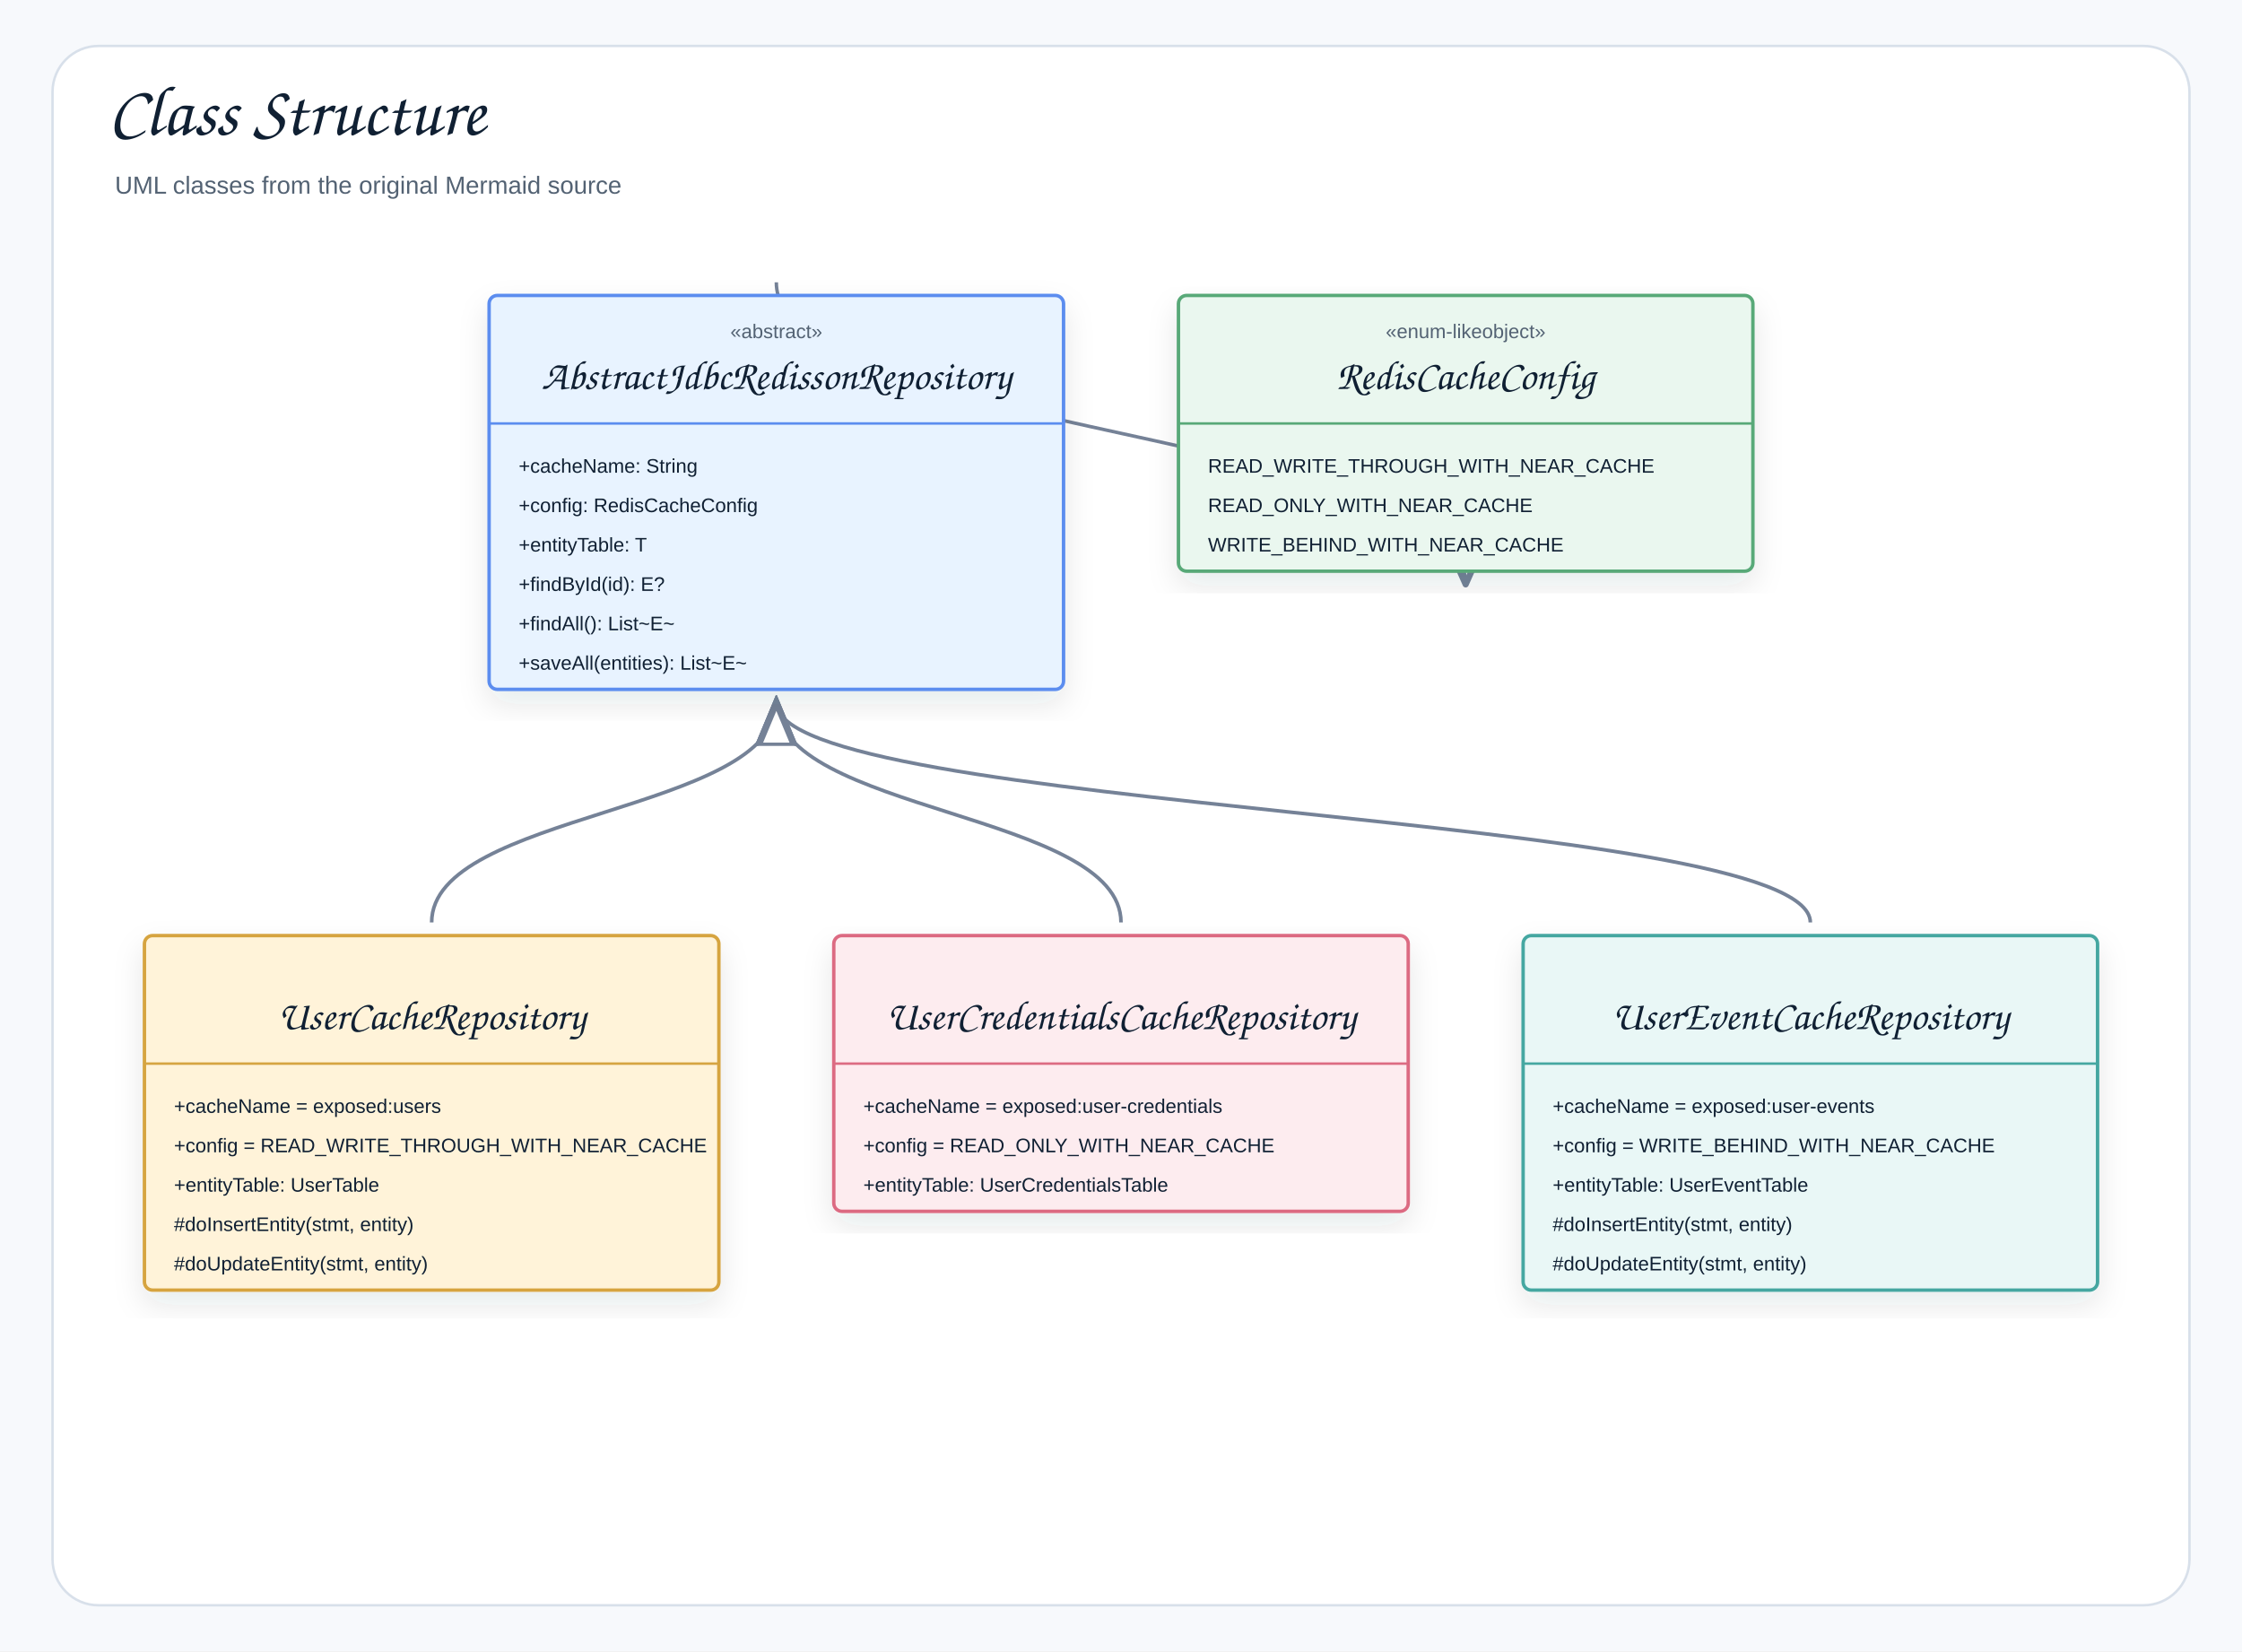
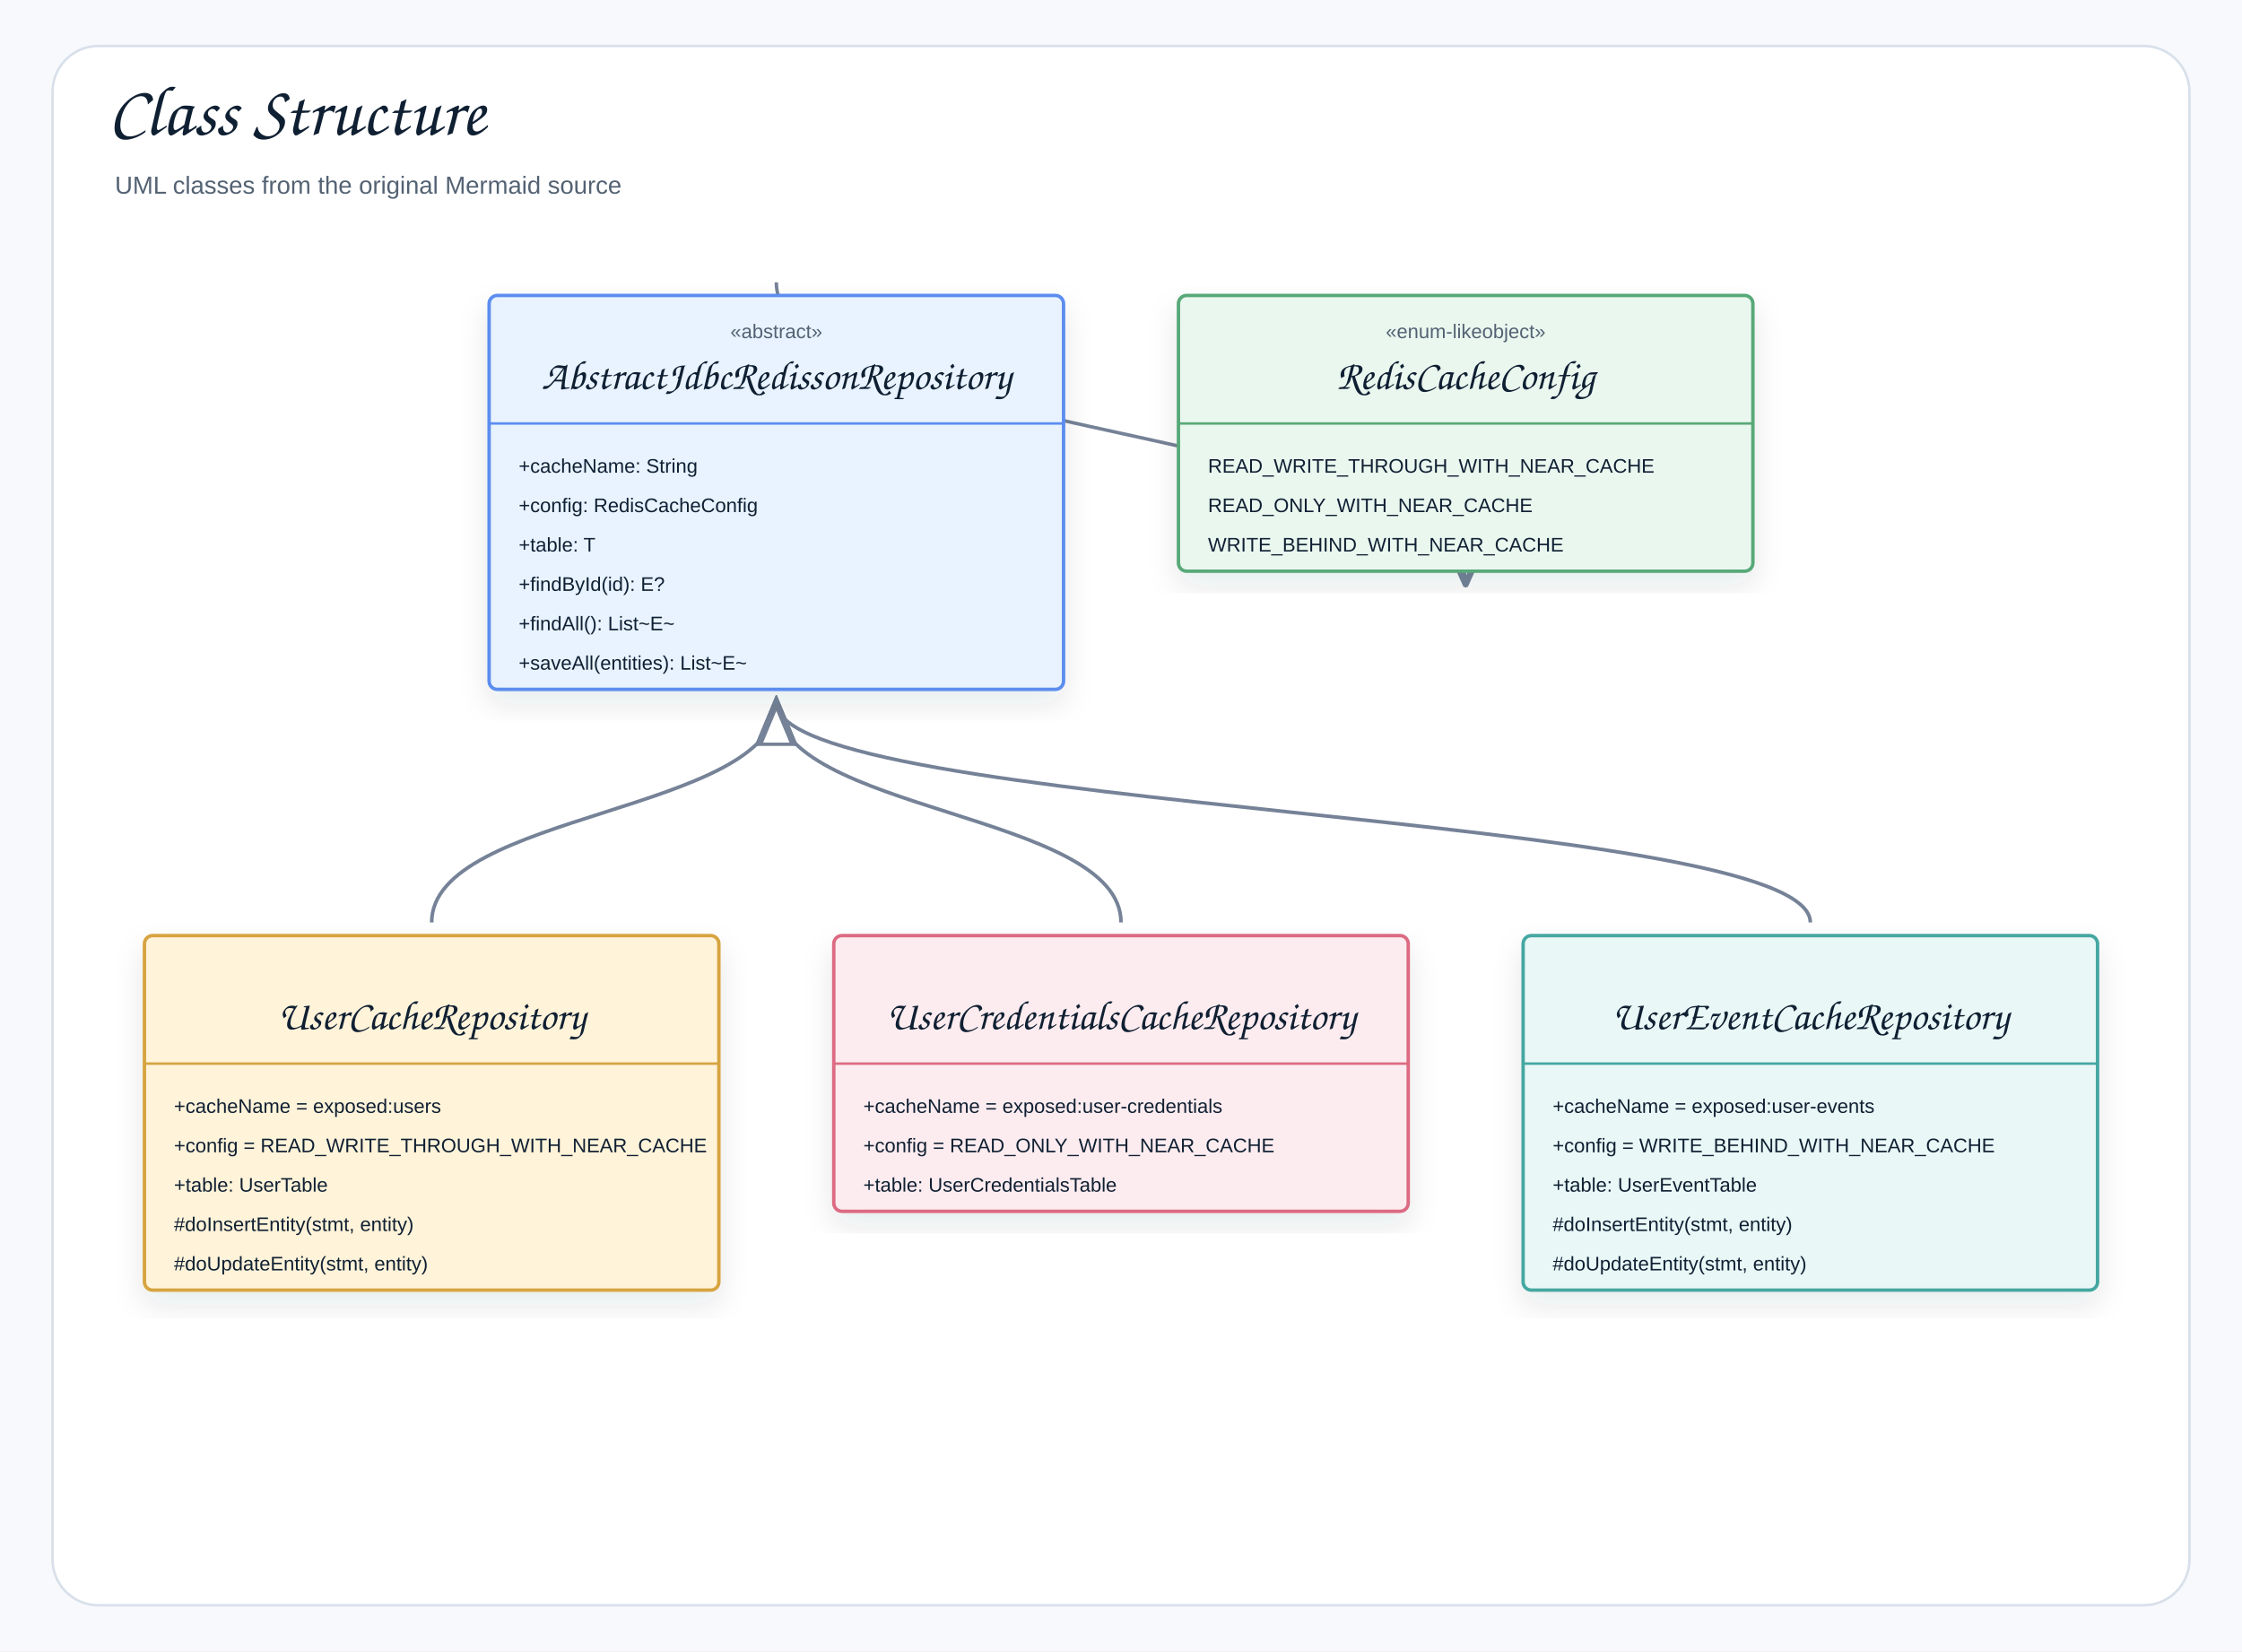
<svg xmlns="http://www.w3.org/2000/svg" width="1366" height="1006" viewBox="0 0 1366 1006" role="img" aria-label="Class Structure">
  <defs>
    <filter id="shadow" x="-8%" y="-8%" width="116%" height="116%">
      <feDropShadow dx="0" dy="8" stdDeviation="9" flood-color="#1f2937" flood-opacity="0.10" />
    </filter>
    <marker id="openArrow" markerWidth="12" markerHeight="10" refX="10" refY="5" orient="auto" markerUnits="strokeWidth">
      <path d="M 1 1 L 10 5 L 1 9" fill="none" stroke="#758297" stroke-width="1.8" stroke-linecap="round" stroke-linejoin="round" />
    </marker>
    <marker id="inherit" markerWidth="14" markerHeight="12" refX="12" refY="6" orient="auto" markerUnits="strokeWidth">
      <path d="M 0 1 L 12 6 L 0 11 Z" fill="#ffffff" stroke="#758297" stroke-width="1.8" />
    </marker>
    <style>
    .canvas{fill:#f7f9fc}.frame{fill:#fff;stroke:#d8e0ea;stroke-width:1.5}
    .title{font-family:"Architects Daughter","Comic Sans MS","Comic Sans",cursive;font-size:43px;font-weight:400;fill:#102033}
    .subtitle{font-family:"Comic Sans MS","Comic Sans","Comic Neue",Arial,sans-serif;font-size:15px;font-weight:400;fill:#536273}
    .label{font-family:"Architects Daughter","Comic Sans MS","Comic Sans",cursive;font-size:25px;font-weight:400;fill:#102033}
    .smallLabel{font-family:"Architects Daughter","Comic Sans MS","Comic Sans",cursive;font-size:21px;font-weight:400;fill:#102033}
    .mono{font-family:"Comic Sans MS","Comic Sans","Comic Neue",Arial,sans-serif;font-size:12px;font-weight:400;fill:#102033}
    .small{font-family:"Comic Sans MS","Comic Sans","Comic Neue",Arial,sans-serif;font-size:12px;font-weight:400;fill:#536273}
    .strong{font-family:"Comic Sans MS","Comic Sans","Comic Neue",Arial,sans-serif;font-size:13px;font-weight:400;fill:#102033}
    .card{stroke-width:2.1;filter:url(#shadow)}.compartment{stroke-width:1.5;fill:none}
    .line{stroke:#758297;stroke-width:2.1;fill:none;marker-end:url(#openArrow)}
    .plainLine{stroke:#758297;stroke-width:2.1;fill:none}
    .dashed{stroke:#758297;stroke-width:2.1;stroke-dasharray:7 6;fill:none;marker-end:url(#openArrow)}
    .inheritLine{stroke:#758297;stroke-width:2.2;fill:none;marker-end:url(#inherit)}
    .implLine{stroke:#758297;stroke-width:2.2;stroke-dasharray:8 7;fill:none;marker-end:url(#inherit)}
  </style>
  </defs>
  <rect class="canvas" width="1366" height="1006" />
  <rect class="frame" x="32" y="28" width="1302" height="950" rx="28" />
  <text class="title" x="66" y="82">Class Structure</text>
  <text class="subtitle" x="70" y="118">UML classes from the original Mermaid source</text>
  <path class="line" d="M473 172 C473 264 893 264 893 356" />
  <path class="inheritLine" d="M1103 562 C1103 495 473 495 473 428" />
  <path class="inheritLine" d="M683 562 C683 495 473 495 473 428" />
  <path class="inheritLine" d="M263 562 C263 495 473 495 473 428" />
  <g transform="translate(298,180)">
    <rect class="card" x="0" y="0" width="350" height="240" rx="5" fill="#E8F3FF" stroke="#5B8DEF" />
    <line class="compartment" x1="0" y1="78" x2="350" y2="78" stroke="#5B8DEF" />
    <text class="small" x="175" y="26" text-anchor="middle">«abstract»</text>
    <text class="label" x="175" y="57" text-anchor="middle">AbstractJdbcRedissonRepository</text>
    <text class="mono" x="18" y="108">+cacheName: String</text>
    <text class="mono" x="18" y="132">+config: RedisCacheConfig</text>
-     <text class="mono" x="18" y="156">+entityTable: T</text>
+     <text class="mono" x="18" y="156">+table: T</text>
    <text class="mono" x="18" y="180">+findById(id): E?</text>
    <text class="mono" x="18" y="204">+findAll(): List~E~</text>
    <text class="mono" x="18" y="228">+saveAll(entities): List~E~</text>
  </g>
  <g transform="translate(718,180)">
    <rect class="card" x="0" y="0" width="350" height="168" rx="5" fill="#EAF7EF" stroke="#58A978" />
    <line class="compartment" x1="0" y1="78" x2="350" y2="78" stroke="#58A978" />
    <text class="small" x="175" y="26" text-anchor="middle">«enum-likeobject»</text>
    <text class="label" x="175" y="57" text-anchor="middle">RedisCacheConfig</text>
    <text class="mono" x="18" y="108">READ_WRITE_THROUGH_WITH_NEAR_CACHE</text>
    <text class="mono" x="18" y="132">READ_ONLY_WITH_NEAR_CACHE</text>
    <text class="mono" x="18" y="156">WRITE_BEHIND_WITH_NEAR_CACHE</text>
  </g>
  <g transform="translate(88,570)">
    <rect class="card" x="0" y="0" width="350" height="216" rx="5" fill="#FFF3D9" stroke="#D6A441" />
    <line class="compartment" x1="0" y1="78" x2="350" y2="78" stroke="#D6A441" />
    <text class="small" x="175" y="26" text-anchor="middle" />
    <text class="label" x="175" y="57" text-anchor="middle">UserCacheRepository</text>
    <text class="mono" x="18" y="108">+cacheName = exposed:users</text>
    <text class="mono" x="18" y="132">+config = READ_WRITE_THROUGH_WITH_NEAR_CACHE</text>
-     <text class="mono" x="18" y="156">+entityTable: UserTable</text>
+     <text class="mono" x="18" y="156">+table: UserTable</text>
    <text class="mono" x="18" y="180">#doInsertEntity(stmt, entity)</text>
    <text class="mono" x="18" y="204">#doUpdateEntity(stmt, entity)</text>
  </g>
  <g transform="translate(508,570)">
    <rect class="card" x="0" y="0" width="350" height="168" rx="5" fill="#FDECEF" stroke="#DC6B82" />
    <line class="compartment" x1="0" y1="78" x2="350" y2="78" stroke="#DC6B82" />
    <text class="small" x="175" y="26" text-anchor="middle" />
    <text class="label" x="175" y="57" text-anchor="middle">UserCredentialsCacheRepository</text>
    <text class="mono" x="18" y="108">+cacheName = exposed:user-credentials</text>
    <text class="mono" x="18" y="132">+config = READ_ONLY_WITH_NEAR_CACHE</text>
-     <text class="mono" x="18" y="156">+entityTable: UserCredentialsTable</text>
+     <text class="mono" x="18" y="156">+table: UserCredentialsTable</text>
  </g>
  <g transform="translate(928,570)">
    <rect class="card" x="0" y="0" width="350" height="216" rx="5" fill="#E9F7F6" stroke="#45A7A1" />
    <line class="compartment" x1="0" y1="78" x2="350" y2="78" stroke="#45A7A1" />
    <text class="small" x="175" y="26" text-anchor="middle" />
    <text class="label" x="175" y="57" text-anchor="middle">UserEventCacheRepository</text>
    <text class="mono" x="18" y="108">+cacheName = exposed:user-events</text>
    <text class="mono" x="18" y="132">+config = WRITE_BEHIND_WITH_NEAR_CACHE</text>
-     <text class="mono" x="18" y="156">+entityTable: UserEventTable</text>
+     <text class="mono" x="18" y="156">+table: UserEventTable</text>
    <text class="mono" x="18" y="180">#doInsertEntity(stmt, entity)</text>
    <text class="mono" x="18" y="204">#doUpdateEntity(stmt, entity)</text>
  </g>
</svg>
